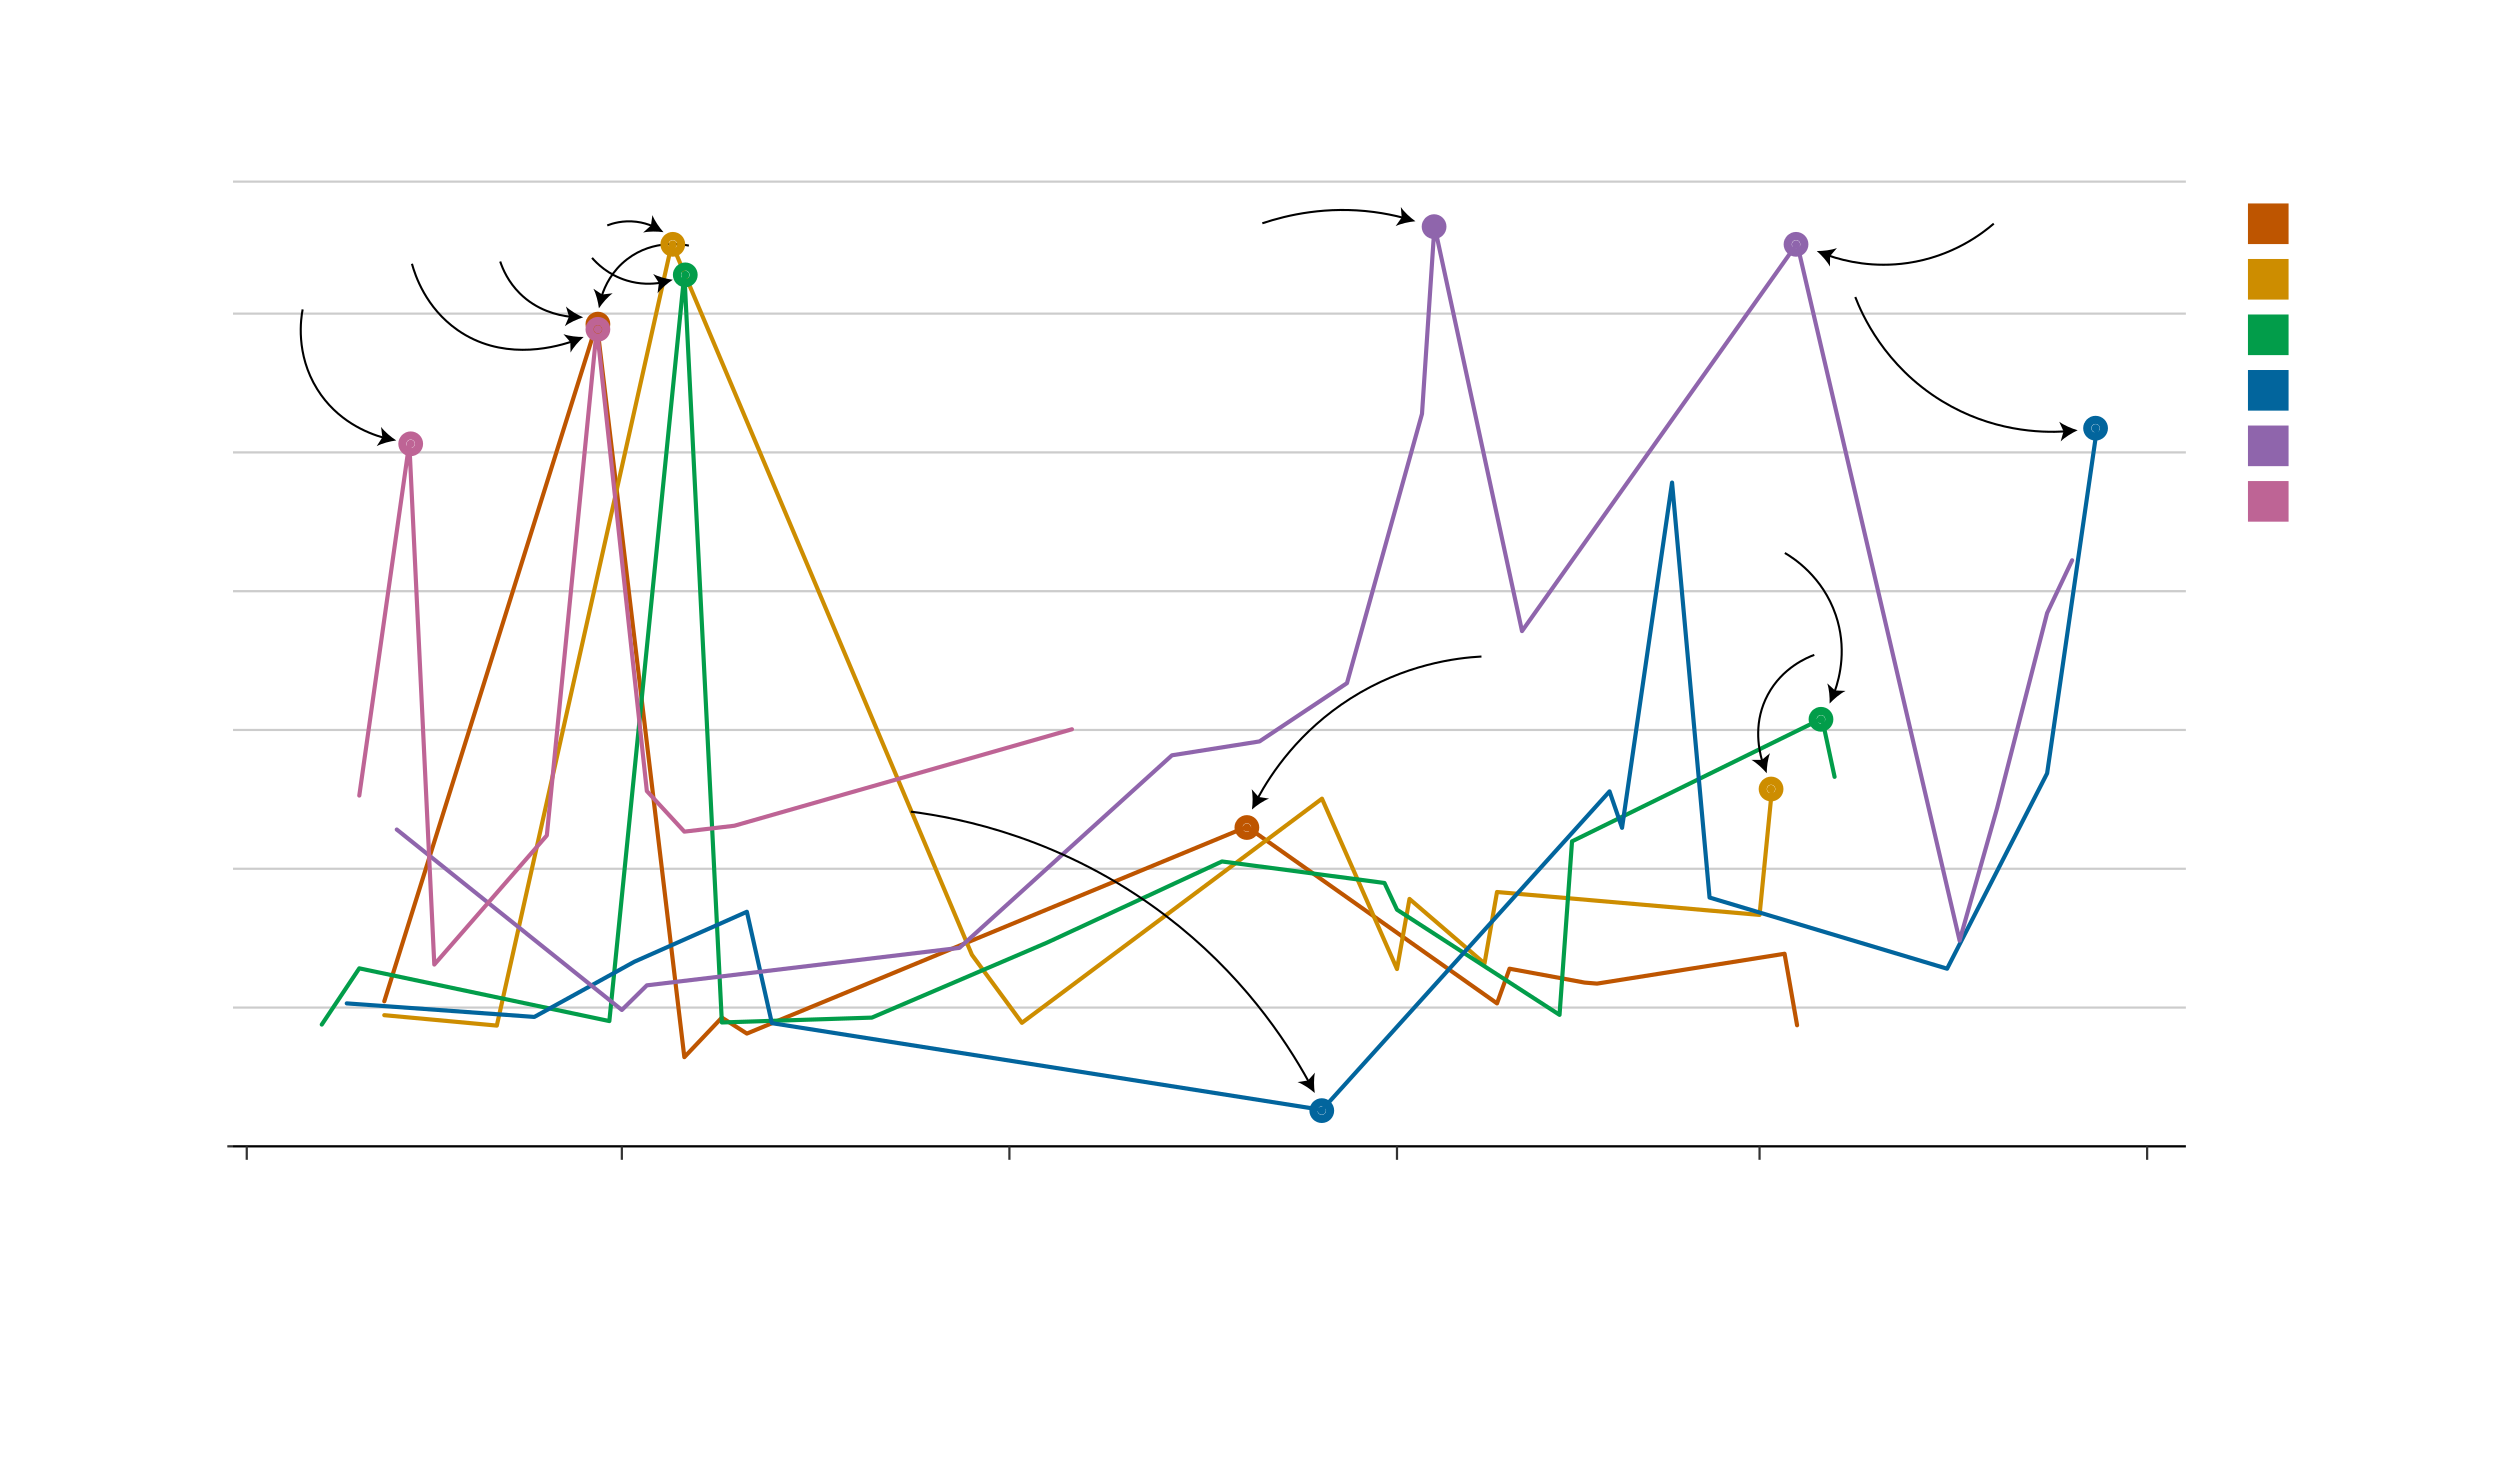
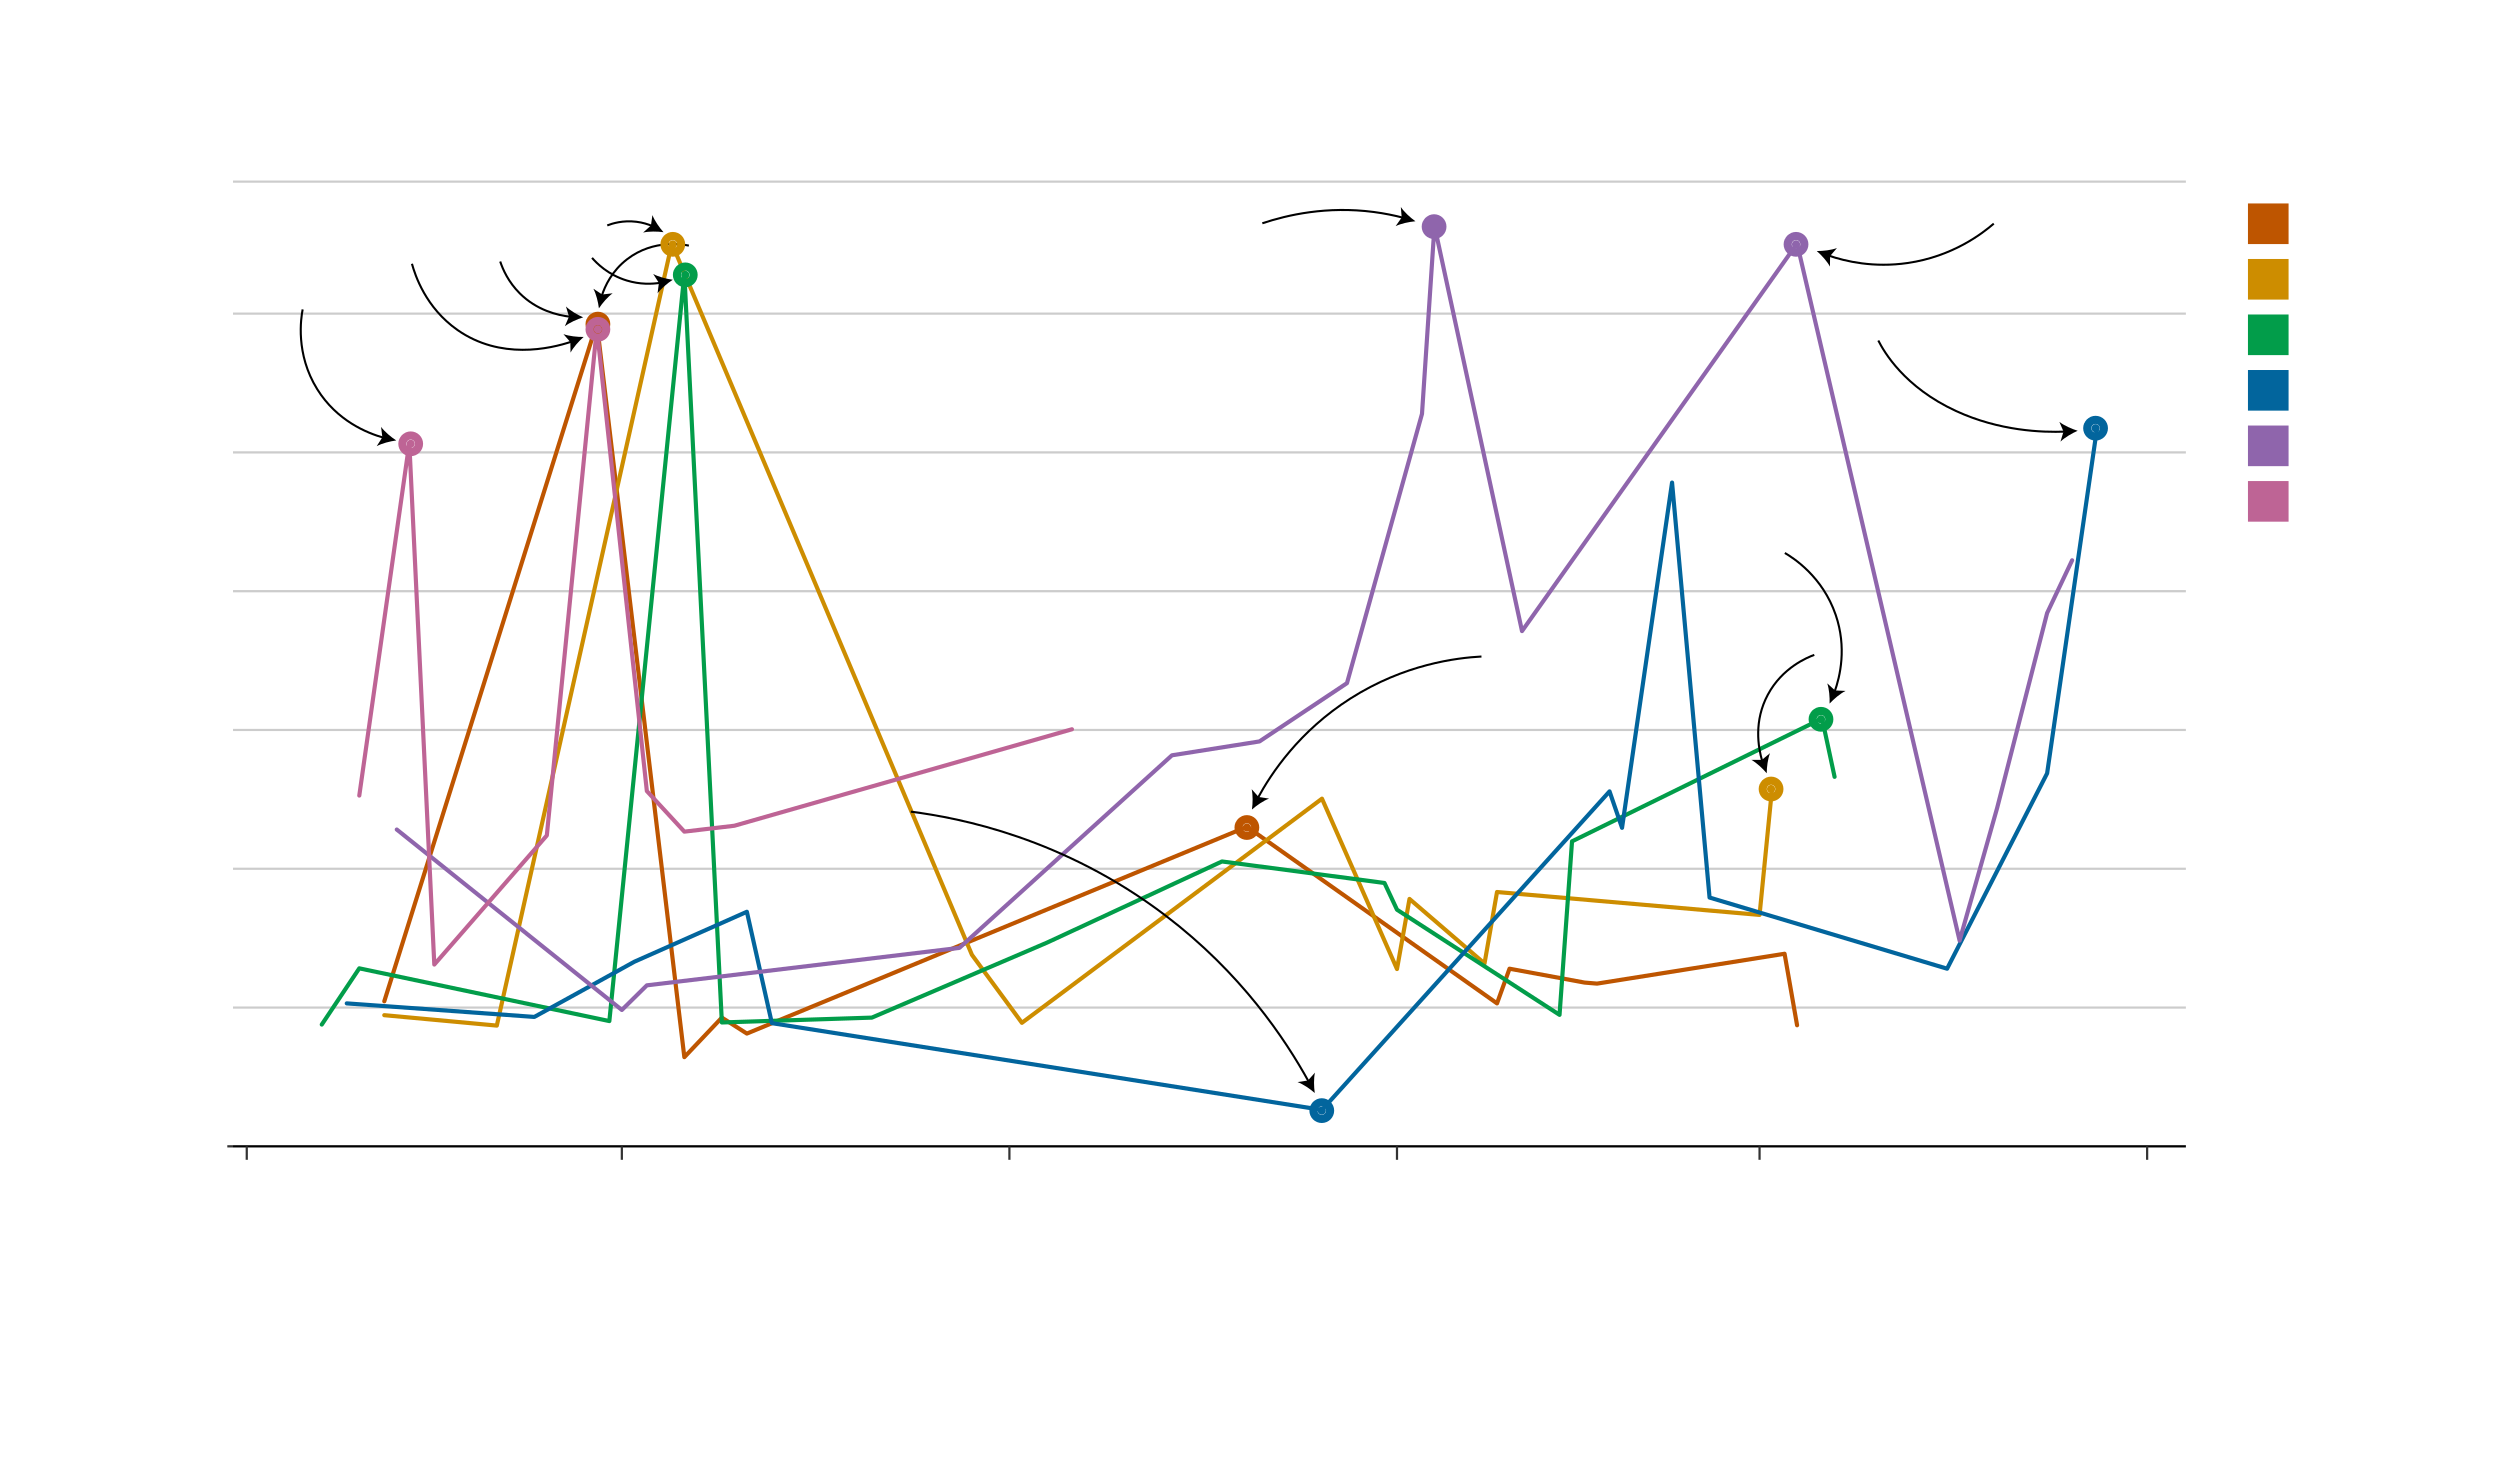
<svg xmlns="http://www.w3.org/2000/svg" version="1.2" baseProfile="tiny" id="g-Attendance_plot-Artboard_14-Layer-img" x="0px" y="0px" viewBox="0 0 600 355.56" overflow="visible" xml:space="preserve">
  <g>
    <line fill="none" stroke="#CCCCCC" stroke-width="0.535" stroke-linejoin="round" stroke-miterlimit="10" x1="55.923" y1="43.592" x2="524.613" y2="43.592" />
    <line fill="none" stroke="#CCCCCC" stroke-width="0.535" stroke-linejoin="round" stroke-miterlimit="10" x1="55.923" y1="75.267" x2="524.613" y2="75.267" />
    <line fill="none" stroke="#CCCCCC" stroke-width="0.535" stroke-linejoin="round" stroke-miterlimit="10" x1="55.923" y1="108.577" x2="524.613" y2="108.577" />
    <line fill="none" stroke="#CCCCCC" stroke-width="0.535" stroke-linejoin="round" stroke-miterlimit="10" x1="55.923" y1="141.887" x2="524.613" y2="141.887" />
    <line fill="none" stroke="#CCCCCC" stroke-width="0.535" stroke-linejoin="round" stroke-miterlimit="10" x1="55.923" y1="175.192" x2="524.613" y2="175.192" />
    <line fill="none" stroke="#CCCCCC" stroke-width="0.535" stroke-linejoin="round" stroke-miterlimit="10" x1="55.923" y1="208.502" x2="524.613" y2="208.502" />
    <line fill="none" stroke="#CCCCCC" stroke-width="0.535" stroke-linejoin="round" stroke-miterlimit="10" x1="55.923" y1="241.812" x2="524.613" y2="241.812" />
-     <polyline id="Attendance_x5F_2017_00000179637479446597515790000009610177899094530743_" fill="none" stroke="#BE5500" stroke-linecap="round" stroke-linejoin="round" stroke-miterlimit="10" points="   92.228,240.312 143.238,77.602 164.243,253.717 173.248,244.227 179.248,248.057 299.273,198.427 359.283,240.812 362.283,232.487    380.288,235.817 383.288,236.067 428.298,228.902 431.298,246.057  " />
-     <polyline id="Attendance_x5F_2018_00000045596169523083522520000000826885180632776622_" fill="none" stroke="#CD8D00" stroke-linecap="round" stroke-linejoin="round" stroke-miterlimit="10" points="   92.228,243.642 119.233,246.142 161.243,58.447 233.258,229.152 245.258,245.477 317.273,191.682 335.278,232.567 338.278,215.747    356.283,231.237 359.283,214.082 422.293,219.577 425.298,189.182  " />
-     <polyline id="Attendance_x5F_2019_00000096032349253349873280000016392264483487462282_" fill="none" stroke="#029D4A" stroke-linecap="round" stroke-linejoin="round" stroke-miterlimit="10" points="   77.228,245.892 86.228,232.402 146.243,245.057 164.243,65.777 173.248,245.392 209.253,244.227 251.263,226.237 293.268,206.752    332.278,211.917 335.278,218.327 374.288,243.562 377.288,201.922 437.298,172.447 440.298,186.437  " />
-     <polyline id="Attendance_x5F_2021_00000142169846799032513620000007297502831833995682_" fill="none" stroke="#02659D" stroke-linecap="round" stroke-linejoin="round" stroke-miterlimit="10" points="   83.228,240.812 128.238,244.062 152.243,230.817 179.248,218.827 185.248,245.557 317.273,266.377 386.288,189.932    389.288,198.677 401.293,115.822 410.293,215.412 467.303,232.487 491.308,185.602 503.313,102.582  " />
-     <polyline id="Attendance_x5F_2022_00000069377509109882041290000016993731085285120410_" fill="none" stroke="#8F65AC" stroke-linecap="round" stroke-linejoin="round" stroke-miterlimit="10" points="   95.228,199.092 149.243,242.392 155.243,236.482 230.258,227.487 281.268,181.272 302.273,177.942 323.273,163.952 341.278,99.332    344.278,54.202 365.283,151.462 431.298,58.447 470.303,225.742 479.308,193.932 491.308,147.132 497.308,134.472  " />
-     <polyline id="Attendance_x5F_2023_00000181084059371662322470000016993679006229110660_" fill="none" stroke="#BE6495" stroke-linecap="round" stroke-linejoin="round" stroke-miterlimit="10" points="   86.228,190.932 98.233,106.327 104.233,231.487 131.238,200.507 143.238,78.847 155.243,189.852 164.243,199.592 176.248,198.177    257.263,175.027  " />
+     <polyline id="Attendance_x5F_2017_00000070111849104619378330000016934459273673890198_" fill="none" stroke="#BE5500" stroke-linecap="round" stroke-linejoin="round" stroke-miterlimit="10" points="   92.228,240.312 143.238,77.602 164.243,253.717 173.248,244.227 179.248,248.057 299.273,198.427 359.283,240.812 362.283,232.487    380.288,235.817 383.288,236.067 428.298,228.902 431.298,246.057  " />
+     <polyline id="Attendance_x5F_2018_00000144337206866975200540000012419892911430562736_" fill="none" stroke="#CD8D00" stroke-linecap="round" stroke-linejoin="round" stroke-miterlimit="10" points="   92.228,243.642 119.233,246.142 161.243,58.447 233.258,229.152 245.258,245.477 317.273,191.682 335.278,232.567 338.278,215.747    356.283,231.237 359.283,214.082 422.293,219.577 425.298,189.182  " />
+     <polyline id="Attendance_x5F_2019_00000138540742475418266700000010882202921002001537_" fill="none" stroke="#029D4A" stroke-linecap="round" stroke-linejoin="round" stroke-miterlimit="10" points="   77.228,245.892 86.228,232.402 146.243,245.057 164.243,65.777 173.248,245.392 209.253,244.227 251.263,226.237 293.268,206.752    332.278,211.917 335.278,218.327 374.288,243.562 377.288,201.922 437.298,172.447 440.298,186.437  " />
+     <polyline id="Attendance_x5F_2021_00000119081911666479539170000016763826936097976476_" fill="none" stroke="#02659D" stroke-linecap="round" stroke-linejoin="round" stroke-miterlimit="10" points="   83.228,240.812 128.238,244.062 152.243,230.817 179.248,218.827 185.248,245.557 317.273,266.377 386.288,189.932    389.288,198.677 401.293,115.822 410.293,215.412 467.303,232.487 491.308,185.602 503.313,102.582  " />
+     <polyline id="Attendance_x5F_2022_00000026865543170876285330000015771378729872325807_" fill="none" stroke="#8F65AC" stroke-linecap="round" stroke-linejoin="round" stroke-miterlimit="10" points="   95.228,199.092 149.243,242.392 155.243,236.482 230.258,227.487 281.268,181.272 302.273,177.942 323.273,163.952 341.278,99.332    344.278,54.202 365.283,151.462 431.298,58.447 470.303,225.742 479.308,193.932 491.308,147.132 497.308,134.472  " />
+     <polyline id="Attendance_x5F_2023_00000029732142196290580000000009310317251650447498_" fill="none" stroke="#BE6495" stroke-linecap="round" stroke-linejoin="round" stroke-miterlimit="10" points="   86.228,190.932 98.233,106.327 104.233,231.487 131.238,200.507 143.238,78.847 155.243,189.852 164.243,199.592 176.248,198.177    257.263,175.027  " />
    <rect x="34.393" y="40.852" fill="none" width="540" height="252" />
    <line fill="none" stroke="#333333" stroke-width="0.535" stroke-linejoin="round" stroke-miterlimit="10" x1="54.553" y1="275.122" x2="55.923" y2="275.122" />
    <line fill="none" stroke="#000000" stroke-width="0.535" stroke-linejoin="round" stroke-miterlimit="10" x1="55.923" y1="275.122" x2="524.613" y2="275.122" />
    <line fill="none" stroke="#333333" stroke-width="0.535" stroke-linejoin="round" stroke-miterlimit="10" x1="59.223" y1="278.357" x2="59.223" y2="275.122" />
    <line fill="none" stroke="#333333" stroke-width="0.535" stroke-linejoin="round" stroke-miterlimit="10" x1="149.243" y1="278.357" x2="149.243" y2="275.122" />
    <line fill="none" stroke="#333333" stroke-width="0.535" stroke-linejoin="round" stroke-miterlimit="10" x1="242.258" y1="278.357" x2="242.258" y2="275.122" />
    <line fill="none" stroke="#333333" stroke-width="0.535" stroke-linejoin="round" stroke-miterlimit="10" x1="335.278" y1="278.357" x2="335.278" y2="275.122" />
    <line fill="none" stroke="#333333" stroke-width="0.535" stroke-linejoin="round" stroke-miterlimit="10" x1="422.293" y1="278.357" x2="422.293" y2="275.122" />
    <line fill="none" stroke="#333333" stroke-width="0.535" stroke-linejoin="round" stroke-miterlimit="10" x1="515.313" y1="278.357" x2="515.313" y2="275.122" />
-     <rect id="Legend_x5F_2017_00000041986748858843059670000012862811386046010256_" x="539.509" y="48.828" fill="#BE5500" width="9.75" height="9.75" />
-     <rect id="Legend_x5F_2018_00000053513768489005585960000009604780407740414140_" x="539.509" y="62.153" fill="#CD8D00" width="9.75" height="9.75" />
-     <rect id="Legend_x5F_2019_00000000190095858064671820000016260162523881251246_" x="539.509" y="75.478" fill="#029D4A" width="9.75" height="9.75" />
-     <rect id="Legend_x5F_2021_00000069365891766136052700000001208771987192578179_" x="539.509" y="88.803" fill="#02659D" width="9.75" height="9.75" />
-     <rect id="Legend_x5F_2022_00000170979403167517407370000006018913799024700330_" x="539.509" y="102.128" fill="#8F65AC" width="9.75" height="9.75" />
-     <rect id="Legend_x5F_2023_00000177466195349399042240000017955173553777390494_" x="539.509" y="115.453" fill="#BE6495" width="9.75" height="9.75" />
-     <g id="Education_x5F_2017_x5F_arrow_00000150792689953635528460000003881262057532650156_">
+     <rect id="Legend_x5F_2017_00000120531990755744231750000016522242344336847489_" x="539.509" y="48.828" fill="#BE5500" width="9.75" height="9.75" />
+     <rect id="Legend_x5F_2018_00000081640119110831268910000014695511881898998433_" x="539.509" y="62.153" fill="#CD8D00" width="9.75" height="9.75" />
+     <rect id="Legend_x5F_2019_00000158017716564414782540000008366319008766338994_" x="539.509" y="75.478" fill="#029D4A" width="9.75" height="9.75" />
+     <rect id="Legend_x5F_2021_00000003064566899531838530000000580030316870209716_" x="539.509" y="88.803" fill="#02659D" width="9.75" height="9.75" />
+     <rect id="Legend_x5F_2022_00000058557409063360717020000007995192693652096440_" x="539.509" y="102.128" fill="#8F65AC" width="9.75" height="9.75" />
+     <rect id="Legend_x5F_2023_00000026881031217858371510000013756616613528344704_" x="539.509" y="115.453" fill="#BE6495" width="9.75" height="9.75" />
+     <g id="Education_x5F_2017_x5F_arrow_00000137841131618431475630000018041516692637906832_">
      <path fill="none" stroke="#000000" stroke-width="0.5" stroke-miterlimit="10" d="M120.05,62.763    c0.639,1.908,1.951,4.908,4.692,7.64c4.057,4.044,9.004,5.269,12.212,5.626" />
      <g>
        <path d="M139.965,76.16c-1.447,0.449-3.255,1.25-4.397,2.141l0.989-2.327l-0.729-2.421     C136.866,74.563,138.576,75.557,139.965,76.16z" />
      </g>
    </g>
-     <g id="Education_x5F_other_00000062158047962305822130000006028211921565335686_">
+     <g id="Education_x5F_other_00000182520029886418749840000000683675680555912832_">
      <path fill="none" stroke="#000000" stroke-width="0.5" stroke-miterlimit="10" d="M98.867,63.306    c0.754,2.734,3.303,10.549,10.93,15.892c10.283,7.205,22.146,4.557,27.46,2.768" />
      <g>
        <path d="M140.066,80.871c-1.136,1.001-2.458,2.473-3.135,3.754l-0.051-2.528l-1.656-1.91     C136.585,80.682,138.552,80.889,140.066,80.871z" />
      </g>
    </g>
-     <g id="Education_x5F_other_00000103968366800113692300000009724808617089670811_">
+     <g id="Education_x5F_other_00000086690758950837811290000006599664710436279967_">
      <path fill="none" stroke="#000000" stroke-width="0.5" stroke-miterlimit="10" d="M142.092,61.891    c1.076,1.242,3.801,4.047,8.328,5.431c3.169,0.969,6.027,0.876,8.115,0.541" />
      <g>
        <path d="M161.464,67.141c-1.269,0.826-2.79,2.091-3.646,3.26l0.316-2.509l-1.362-2.13     C158.047,66.451,159.963,66.94,161.464,67.141z" />
      </g>
    </g>
-     <g id="Education_x5F_other_00000167392287867925943740000001579151303015451265_">
+     <g id="Education_x5F_other_00000076581193367665059230000008617788113700699050_">
      <path fill="none" stroke="#000000" stroke-width="0.5" stroke-miterlimit="10" d="M145.74,54.101    c1.199-0.467,3.75-1.277,6.999-0.875c1.505,0.186,2.8,0.588,3.86,1.038" />
      <g>
        <path d="M159.238,55.726c-1.501-0.202-3.479-0.236-4.89,0.092l1.876-1.695l0.357-2.503     C157.099,52.973,158.232,54.594,159.238,55.726z" />
      </g>
    </g>
-     <g id="Cornell_x5F_2018_00000109009402131900978210000002844606678028418471_">
+     <g id="Cornell_x5F_2018_00000126325596088041797740000010191241836729486215_">
      <path fill="none" stroke="#000000" stroke-width="0.5" stroke-miterlimit="10" d="M355.551,157.565    c-5.903,0.32-18.471,1.801-31.472,10.093c-12.236,7.804-18.957,17.879-22.245,23.95" />
      <g>
        <path d="M300.462,194.291c0.21-1.5,0.255-3.477-0.064-4.89l1.685,1.886l2.501,0.371     C303.227,192.167,301.599,193.291,300.462,194.291z" />
      </g>
    </g>
-     <g id="Yale_x5F_2019_00000037691278651117402870000000627031539051841205_">
+     <g id="Yale_x5F_2019_00000108994751004866737340000011639830696535525524_">
      <path fill="none" stroke="#000000" stroke-width="0.5" stroke-miterlimit="10" d="M435.43,157.172    c-1.628,0.597-7.653,3.026-11.153,9.56c-3.349,6.252-2.371,12.501-1.321,16.03" />
      <g>
        <path d="M424.011,185.586c-0.976-1.158-2.418-2.512-3.683-3.218l2.529,0.005l1.946-1.613     C424.276,182.11,424.026,184.072,424.011,185.586z" />
      </g>
    </g>
-     <g id="Pride_x5F_2020_00000036973829857278920140000009001531601710383293_">
+     <g id="Pride_x5F_2020_00000064331168943238794120000015993169371200203427_">
      <path fill="none" stroke="#000000" stroke-width="0.5" stroke-miterlimit="10" d="M428.363,132.714    c1.917,1.123,9.047,5.604,12.215,14.887c2.658,7.79,1.069,14.697-0.295,18.484" />
      <g>
        <path d="M439.104,168.861c0.055-1.513-0.103-3.485-0.566-4.858l1.869,1.703l2.526,0.113     C441.637,166.465,440.133,167.75,439.104,168.861z" />
      </g>
    </g>
-     <g id="Penn_x5F_2022_00000031915035215138739150000009546308079453162653_">
+     <g id="Penn_x5F_2022_00000156559812215812630310000011372245164866197424_">
      <path fill="none" stroke="#000000" stroke-width="0.5" stroke-miterlimit="10" d="M218.595,194.798    c11.768,1.505,36.661,6.324,61.129,24.934c18.128,13.788,28.692,29.569,34.397,39.929" />
      <g>
        <path d="M315.543,262.317c-1.141-0.996-2.773-2.114-4.131-2.618l2.5-0.381l1.677-1.892     C315.275,258.841,315.327,260.818,315.543,262.317z" />
      </g>
    </g>
-     <g id="Seton_x5F_2022_00000086664322313989699450000014821396590141010309_">
-       <path fill="none" stroke="#000000" stroke-width="0.5" stroke-miterlimit="10" d="M445.268,71.282    c1.526,3.965,6.924,16.51,20.827,24.992c11.844,7.226,23.521,7.636,29.553,7.269" />
+     <g id="Seton_x5F_2022_00000045577872969134752030000018137264103450584460_">
+       <path fill="none" stroke="#000000" stroke-width="0.5" stroke-miterlimit="10" d="M450.792,81.722    c1.368,2.686,6.207,11.183,18.672,16.928c10.414,4.8,20.683,5.159,26.177,4.937" />
      <g>
-         <path d="M498.649,103.266c-1.377,0.63-3.068,1.655-4.088,2.685l0.683-2.435l-1.032-2.308     C495.371,102.078,497.194,102.845,498.649,103.266z" />
+         <path d="M498.649,103.385c-1.389,0.605-3.098,1.6-4.135,2.611l0.727-2.422l-0.991-2.326     C495.393,102.139,497.202,102.938,498.649,103.385z" />
      </g>
    </g>
-     <g id="Sell_x5F_2022_00000182521743535724074300000016323054873618578870_">
+     <g id="Sell_x5F_2022_00000000944640777056019670000016820682172519475612_">
      <path fill="none" stroke="#000000" stroke-width="0.5" stroke-miterlimit="10" d="M302.959,53.589    c6.039-2.014,15.504-4.187,26.78-2.706c2.54,0.334,4.9,0.817,7.065,1.383" />
      <g>
        <path d="M339.701,53.105c-1.508,0.135-3.445,0.539-4.749,1.17l1.455-2.068l-0.205-2.52     C337.006,50.893,338.47,52.224,339.701,53.105z" />
      </g>
    </g>
-     <g id="Champs_x5F_2023_00000052074903890360736560000000158837420644636856_">
+     <g id="Champs_x5F_2023_00000011737370842953270460000011425744844457455771_">
      <path fill="none" stroke="#000000" stroke-width="0.5" stroke-miterlimit="10" d="M478.506,53.668    c-2.739,2.369-9.855,7.882-20.668,9.454c-8.129,1.182-14.859-0.372-18.999-1.79" />
      <g>
        <path d="M436.027,60.249c1.515,0.008,3.48-0.212,4.838-0.717l-1.644,1.922l-0.034,2.528     C438.501,62.705,437.17,61.242,436.027,60.249z" />
      </g>
    </g>
-     <g id="Duke_x5F_2023_00000166644513534871154240000008602084771918940861_">
+     <g id="Duke_x5F_2023_00000126316325537290896850000008139876266585557178_">
      <path fill="none" stroke="#000000" stroke-width="0.5" stroke-miterlimit="10" d="M92.15,105.073    c-4.101-1.134-11.301-4.101-16.006-11.651c-5.293-8.494-3.896-17.123-3.508-19.164" />
      <g>
        <path d="M95.098,105.71c-1.268-0.827-2.788-2.093-3.643-3.263l0.314,2.509l-1.364,2.129     C91.68,106.397,93.597,105.909,95.098,105.71z" />
      </g>
    </g>
-     <g id="NewEd_x5F_2023_00000067234353767108423460000006696605562806688151_">
+     <g id="NewEd_x5F_2023_00000128455304609791810860000004515696949409224890_">
      <path fill="none" stroke="#000000" stroke-width="0.5" stroke-miterlimit="10" d="M165.328,58.953    c-1.038-0.227-8.386-1.704-14.829,3.271c-3.601,2.781-5.293,6.322-6.089,8.837" />
      <g>
        <path d="M143.739,74c-0.185-1.503-0.654-3.425-1.328-4.707l2.115,1.385l2.512-0.289C145.859,71.233,144.578,72.74,143.739,74z" />
      </g>
    </g>
-     <circle id="Duke_x5F_2023_00000178190848370195328100000009269619906258550178_" fill="#BE6495" stroke="#BE6495" stroke-width="4" stroke-linecap="round" stroke-linejoin="round" stroke-miterlimit="10" cx="98.566" cy="106.514" r="0.975" />
-     <path id="Sell_x5F_2022_00000056426490170517687400000006805142970355420064_" fill="#8F65AC" stroke="#8F65AC" stroke-width="4" stroke-linecap="round" stroke-linejoin="round" stroke-miterlimit="10" d="   M344.181,53.419c0.538,0,0.975,0.437,0.975,0.975c0,0.538-0.437,0.975-0.975,0.975s-0.975-0.437-0.975-0.975   C343.206,53.855,343.642,53.419,344.181,53.419" />
-     <circle id="Champs_x5F_2023_00000029024120231272708910000007167758701469733552_" fill="#8F65AC" stroke="#8F65AC" stroke-width="4" stroke-linecap="round" stroke-linejoin="round" stroke-miterlimit="10" cx="431.046" cy="58.639" r="0.975" />
-     <circle id="Penn_x5F_2022_00000050648244312342747050000007528609664367058305_" fill="#02659D" stroke="#02659D" stroke-width="4" stroke-linecap="round" stroke-linejoin="round" stroke-miterlimit="10" cx="317.226" cy="266.549" r="0.975" />
-     <circle id="Seton_x5F_2022_00000117677561618075234870000001572393080081631926_" fill="#02659D" stroke="#02659D" stroke-width="4" stroke-linecap="round" stroke-linejoin="round" stroke-miterlimit="10" cx="502.936" cy="102.769" r="0.975" />
-     <circle id="Education_x5F_2019_00000178182099302218603000000004952491021182193585_" fill="#029D4A" stroke="#029D4A" stroke-width="4" stroke-linecap="round" stroke-linejoin="round" stroke-miterlimit="10" cx="164.466" cy="65.969" r="0.975" />
-     <circle id="Pride_x5F_2020_00000143582562444147179240000009264174640908948140_" fill="#029D4A" stroke="#029D4A" stroke-width="4" stroke-linecap="round" stroke-linejoin="round" stroke-miterlimit="10" cx="437.036" cy="172.629" r="0.975" />
-     <circle id="Education_x5F_2018_00000088101065839321506390000001351979209155224992_" fill="#CD8D00" stroke="#CD8D00" stroke-width="4" stroke-linecap="round" stroke-linejoin="round" stroke-miterlimit="10" cx="161.471" cy="58.639" r="0.975" />
-     <circle id="Yale_x5F_2019_00000134217372227299904410000010033069322877742515_" fill="#CD8D00" stroke="#CD8D00" stroke-width="4" stroke-linecap="round" stroke-linejoin="round" stroke-miterlimit="10" cx="425.056" cy="189.364" r="0.975" />
-     <circle id="Education_x5F_2017_00000106120212662919894570000006935989395616288670_" fill="#BE5500" stroke="#BE5500" stroke-width="4" stroke-linecap="round" stroke-linejoin="round" stroke-miterlimit="10" cx="143.496" cy="77.789" r="0.975" />
-     <circle id="Cornell_x5F_2018_00000127753513278902312100000015086358747749885115_" fill="#BE5500" stroke="#BE5500" stroke-width="4" stroke-linecap="round" stroke-linejoin="round" stroke-miterlimit="10" cx="299.251" cy="198.604" r="0.975" />
-     <circle id="Education_x5F_2023_00000053542192327016293300000016378036696679524770_" fill="#BE6495" stroke="#BE6495" stroke-width="4" stroke-linecap="round" stroke-linejoin="round" stroke-miterlimit="10" cx="143.496" cy="79.039" r="0.975" />
+     <circle id="Duke_x5F_2023_00000152266640641232265260000006219303148176510885_" fill="#BE6495" stroke="#BE6495" stroke-width="4" stroke-linecap="round" stroke-linejoin="round" stroke-miterlimit="10" cx="98.566" cy="106.514" r="0.975" />
+     <path id="Sell_x5F_2022_00000122706192401263954650000010160979278905039035_" fill="#8F65AC" stroke="#8F65AC" stroke-width="4" stroke-linecap="round" stroke-linejoin="round" stroke-miterlimit="10" d="   M344.181,53.419c0.538,0,0.975,0.437,0.975,0.975c0,0.538-0.437,0.975-0.975,0.975s-0.975-0.437-0.975-0.975   C343.206,53.855,343.642,53.419,344.181,53.419" />
+     <circle id="Champs_x5F_2023_00000114047750706160146770000005048076724351959736_" fill="#8F65AC" stroke="#8F65AC" stroke-width="4" stroke-linecap="round" stroke-linejoin="round" stroke-miterlimit="10" cx="431.046" cy="58.639" r="0.975" />
+     <circle id="Penn_x5F_2022_00000119820260188704802940000016691512220604289724_" fill="#02659D" stroke="#02659D" stroke-width="4" stroke-linecap="round" stroke-linejoin="round" stroke-miterlimit="10" cx="317.226" cy="266.549" r="0.975" />
+     <circle id="Seton_x5F_2022_00000124868868583113055470000003677415184088607379_" fill="#02659D" stroke="#02659D" stroke-width="4" stroke-linecap="round" stroke-linejoin="round" stroke-miterlimit="10" cx="502.936" cy="102.769" r="0.975" />
+     <circle id="Education_x5F_2019_00000054948672150574974350000013838233400200307104_" fill="#029D4A" stroke="#029D4A" stroke-width="4" stroke-linecap="round" stroke-linejoin="round" stroke-miterlimit="10" cx="164.466" cy="65.969" r="0.975" />
+     <circle id="Pride_x5F_2020_00000151544074875993549050000006647126684222200212_" fill="#029D4A" stroke="#029D4A" stroke-width="4" stroke-linecap="round" stroke-linejoin="round" stroke-miterlimit="10" cx="437.036" cy="172.629" r="0.975" />
+     <circle id="Education_x5F_2018_00000004525216778160885470000012488576603533631924_" fill="#CD8D00" stroke="#CD8D00" stroke-width="4" stroke-linecap="round" stroke-linejoin="round" stroke-miterlimit="10" cx="161.471" cy="58.639" r="0.975" />
+     <circle id="Yale_x5F_2019_00000101813810323168476420000013010588256266498726_" fill="#CD8D00" stroke="#CD8D00" stroke-width="4" stroke-linecap="round" stroke-linejoin="round" stroke-miterlimit="10" cx="425.056" cy="189.364" r="0.975" />
+     <circle id="Education_x5F_2017_00000181772457194097331670000015640176577273427103_" fill="#BE5500" stroke="#BE5500" stroke-width="4" stroke-linecap="round" stroke-linejoin="round" stroke-miterlimit="10" cx="143.496" cy="77.789" r="0.975" />
+     <circle id="Cornell_x5F_2018_00000078735351427454162520000011141003633515294630_" fill="#BE5500" stroke="#BE5500" stroke-width="4" stroke-linecap="round" stroke-linejoin="round" stroke-miterlimit="10" cx="299.251" cy="198.604" r="0.975" />
+     <circle id="Education_x5F_2023_00000150813806401890329930000018007342607889897650_" fill="#BE6495" stroke="#BE6495" stroke-width="4" stroke-linecap="round" stroke-linejoin="round" stroke-miterlimit="10" cx="143.496" cy="79.039" r="0.975" />
  </g>
  <style>
#g-Attendance_plot-Artboard_14-Layer-img rect, #g-Attendance_plot-Artboard_14-Layer-img circle, #g-Attendance_plot-Artboard_14-Layer-img path, #g-Attendance_plot-Artboard_14-Layer-img line, #g-Attendance_plot-Artboard_14-Layer-img polyline, #g-Attendance_plot-Artboard_14-Layer-img polygon { vector-effect: non-scaling-stroke; }
</style>
</svg>
